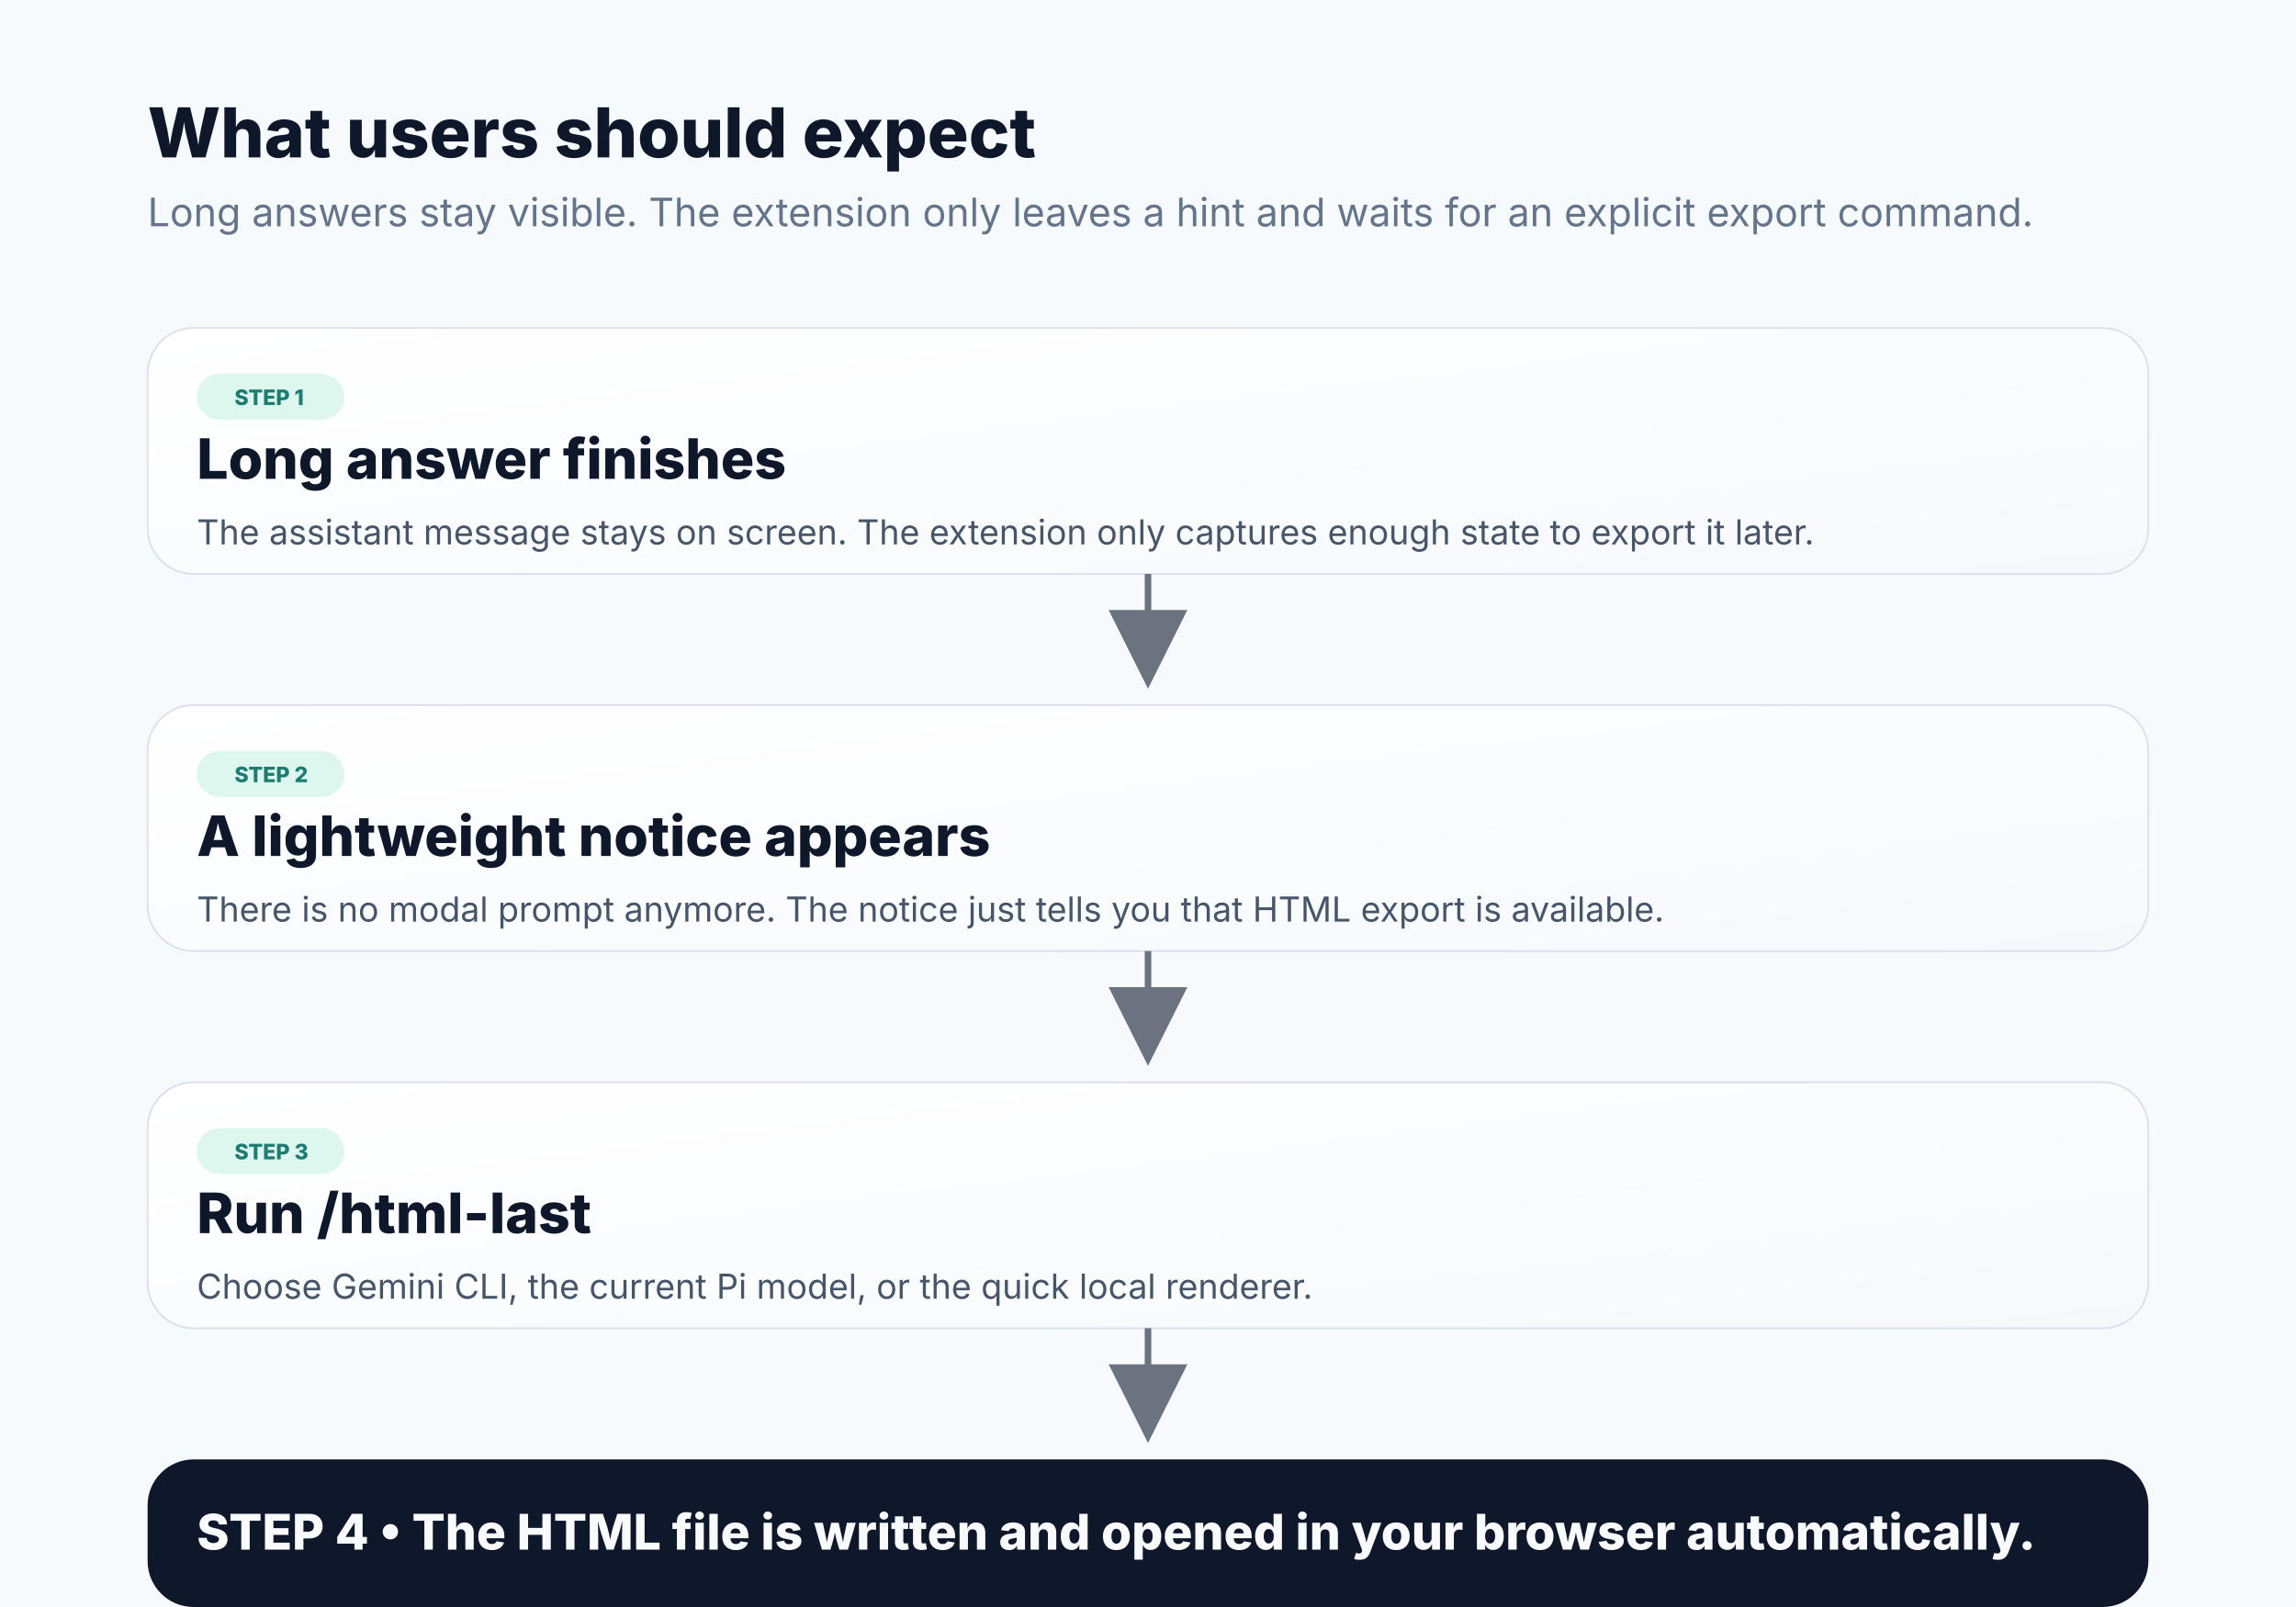
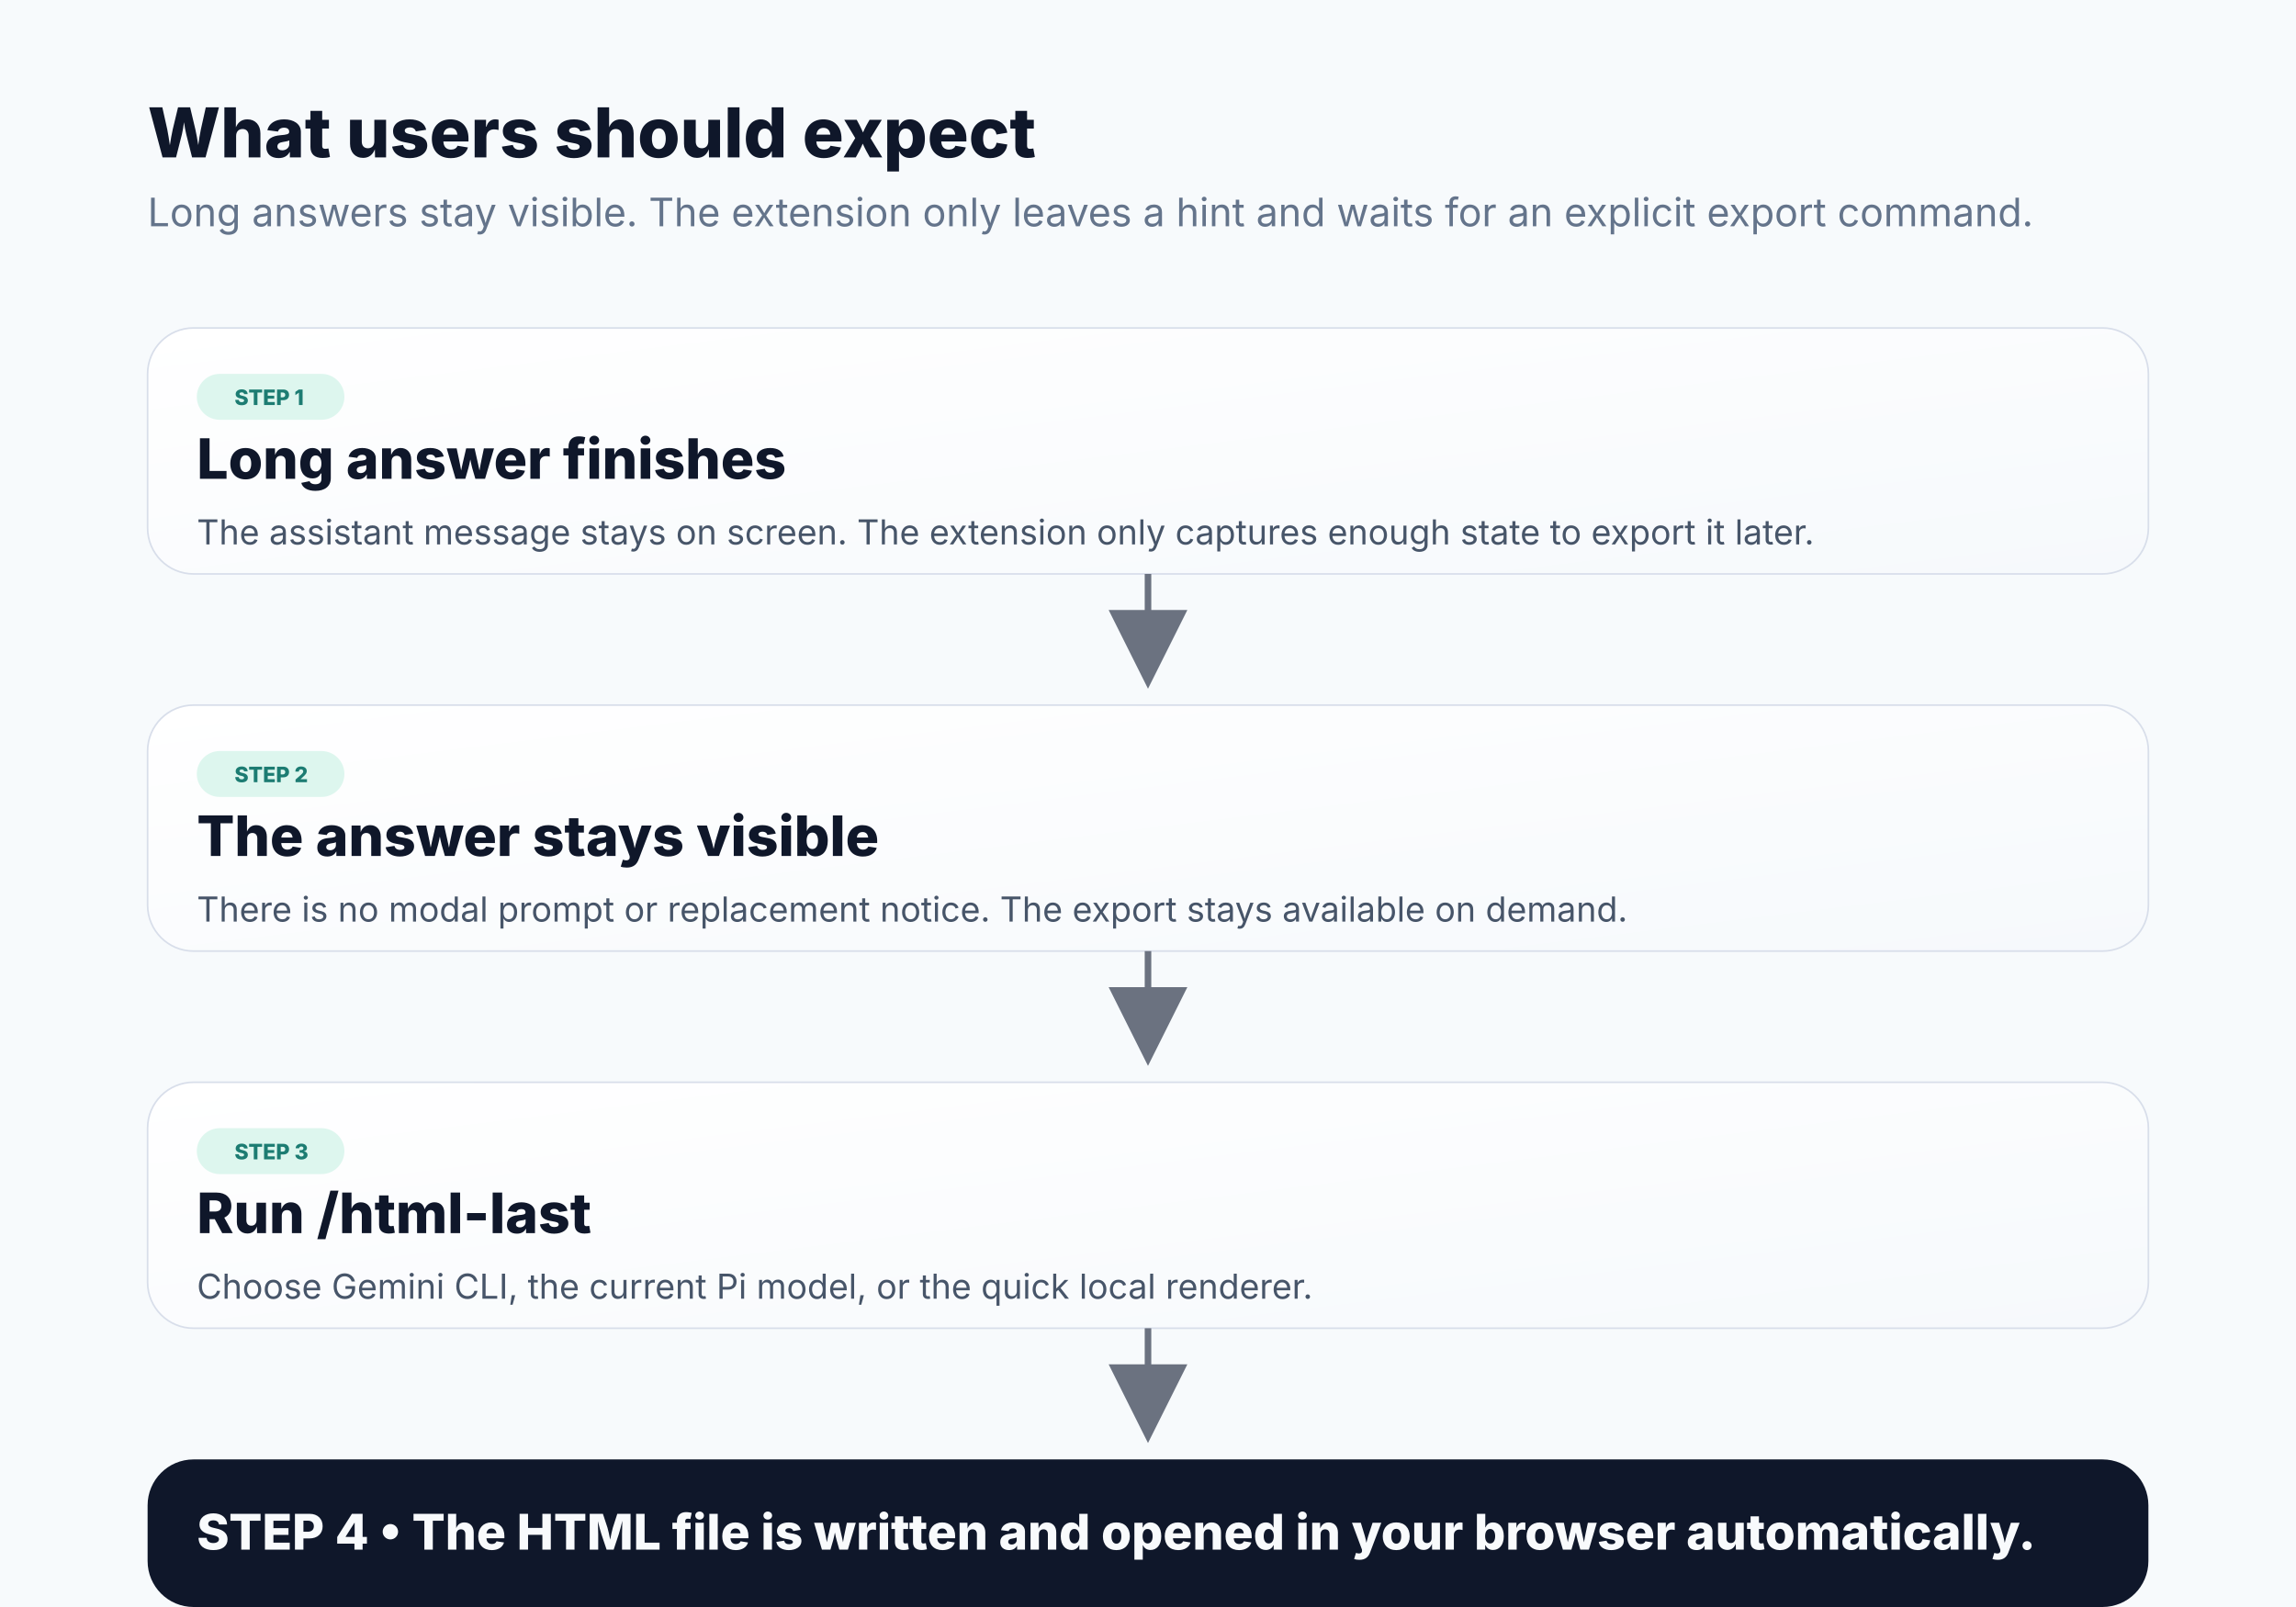
<svg xmlns="http://www.w3.org/2000/svg" width="1400" height="980" viewBox="0 0 1400 980" fill="none">
  <defs>
    <linearGradient id="card" x1="0" y1="0" x2="1" y2="1">
      <stop stop-color="#FFFFFF" />
      <stop offset="1" stop-color="#F6F9FC" />
    </linearGradient>
    <marker id="arrow" markerWidth="12" markerHeight="12" refX="8" refY="6" orient="auto">
      <path d="M0 0L12 6L0 12" fill="#6B7280" />
    </marker>
  </defs>
  <rect width="1400" height="980" fill="#F7FAFC" />
  <text x="90" y="96" fill="#0F172A" font-family="Inter, Arial, sans-serif" font-size="42" font-weight="800">What users should expect</text>
  <text x="90" y="138" fill="#64748B" font-family="Inter, Arial, sans-serif" font-size="24">Long answers stay visible. The extension only leaves a hint and waits for an explicit export command.</text>
  <g>
    <rect x="90" y="200" width="1220" height="150" rx="28" fill="url(#card)" stroke="#D8DEEA" />
    <rect x="120" y="228" width="90" height="28" rx="14" fill="#DDF6EE" />
    <text x="143" y="247" fill="#1C7C72" font-family="Inter, Arial, sans-serif" font-size="13" font-weight="800">STEP 1</text>
    <text x="120" y="292" fill="#0F172A" font-family="Inter, Arial, sans-serif" font-size="34" font-weight="800">Long answer finishes</text>
    <text x="120" y="332" fill="#475569" font-family="Inter, Arial, sans-serif" font-size="21">The assistant message stays on screen. The extension only captures enough state to export it later.</text>
  </g>
  <path d="M700 350V404" stroke="#6B7280" stroke-width="4" marker-end="url(#arrow)" />
  <g>
    <rect x="90" y="430" width="1220" height="150" rx="28" fill="url(#card)" stroke="#D8DEEA" />
    <rect x="120" y="458" width="90" height="28" rx="14" fill="#DDF6EE" />
    <text x="143" y="477" fill="#1C7C72" font-family="Inter, Arial, sans-serif" font-size="13" font-weight="800">STEP 2</text>
-     <text x="120" y="522" fill="#0F172A" font-family="Inter, Arial, sans-serif" font-size="34" font-weight="800">A lightweight notice appears</text>
-     <text x="120" y="562" fill="#475569" font-family="Inter, Arial, sans-serif" font-size="21">There is no modal prompt anymore. The notice just tells you that HTML export is available.</text>
+     <text x="120" y="522" fill="#0F172A" font-family="Inter, Arial, sans-serif" font-size="34" font-weight="800">The answer stays visible</text>
+     <text x="120" y="562" fill="#475569" font-family="Inter, Arial, sans-serif" font-size="21">There is no modal prompt or replacement notice. The export stays available on demand.</text>
  </g>
  <path d="M700 580V634" stroke="#6B7280" stroke-width="4" marker-end="url(#arrow)" />
  <g>
    <rect x="90" y="660" width="1220" height="150" rx="28" fill="url(#card)" stroke="#D8DEEA" />
    <rect x="120" y="688" width="90" height="28" rx="14" fill="#DDF6EE" />
    <text x="143" y="707" fill="#1C7C72" font-family="Inter, Arial, sans-serif" font-size="13" font-weight="800">STEP 3</text>
    <text x="120" y="752" fill="#0F172A" font-family="Inter, Arial, sans-serif" font-size="34" font-weight="800">Run /html-last</text>
    <text x="120" y="792" fill="#475569" font-family="Inter, Arial, sans-serif" font-size="21">Choose Gemini CLI, the current Pi model, or the quick local renderer.</text>
  </g>
  <path d="M700 810V864" stroke="#6B7280" stroke-width="4" marker-end="url(#arrow)" />
  <g>
    <rect x="90" y="890" width="1220" height="90" rx="28" fill="#0F172A" />
    <text x="120" y="945" fill="#F8FAFC" font-family="Inter, Arial, sans-serif" font-size="30" font-weight="800">STEP 4  •  The HTML file is written and opened in your browser automatically.</text>
  </g>
</svg>
